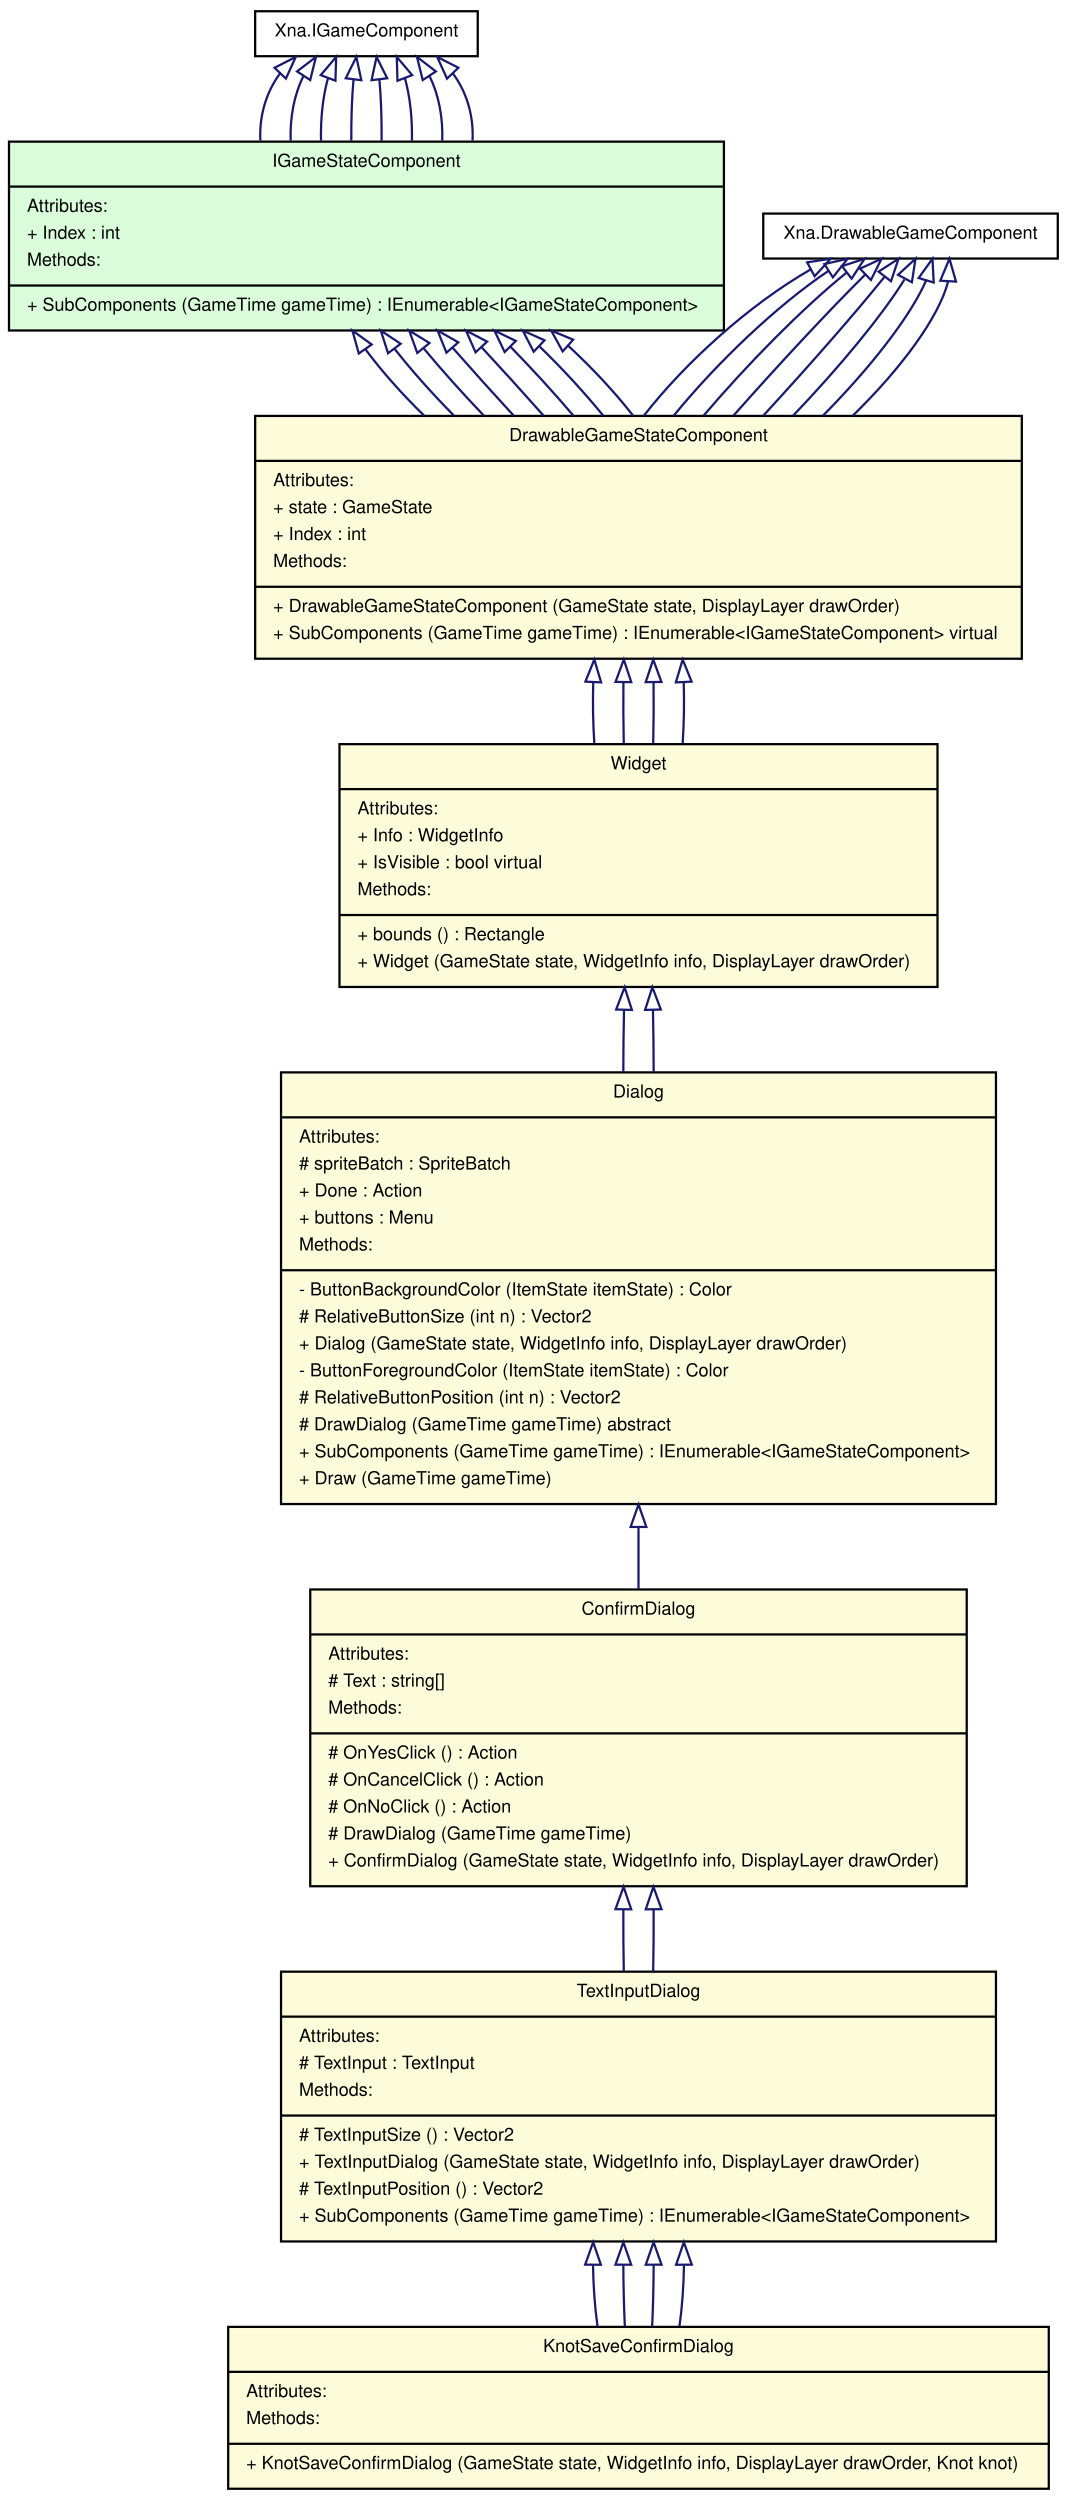
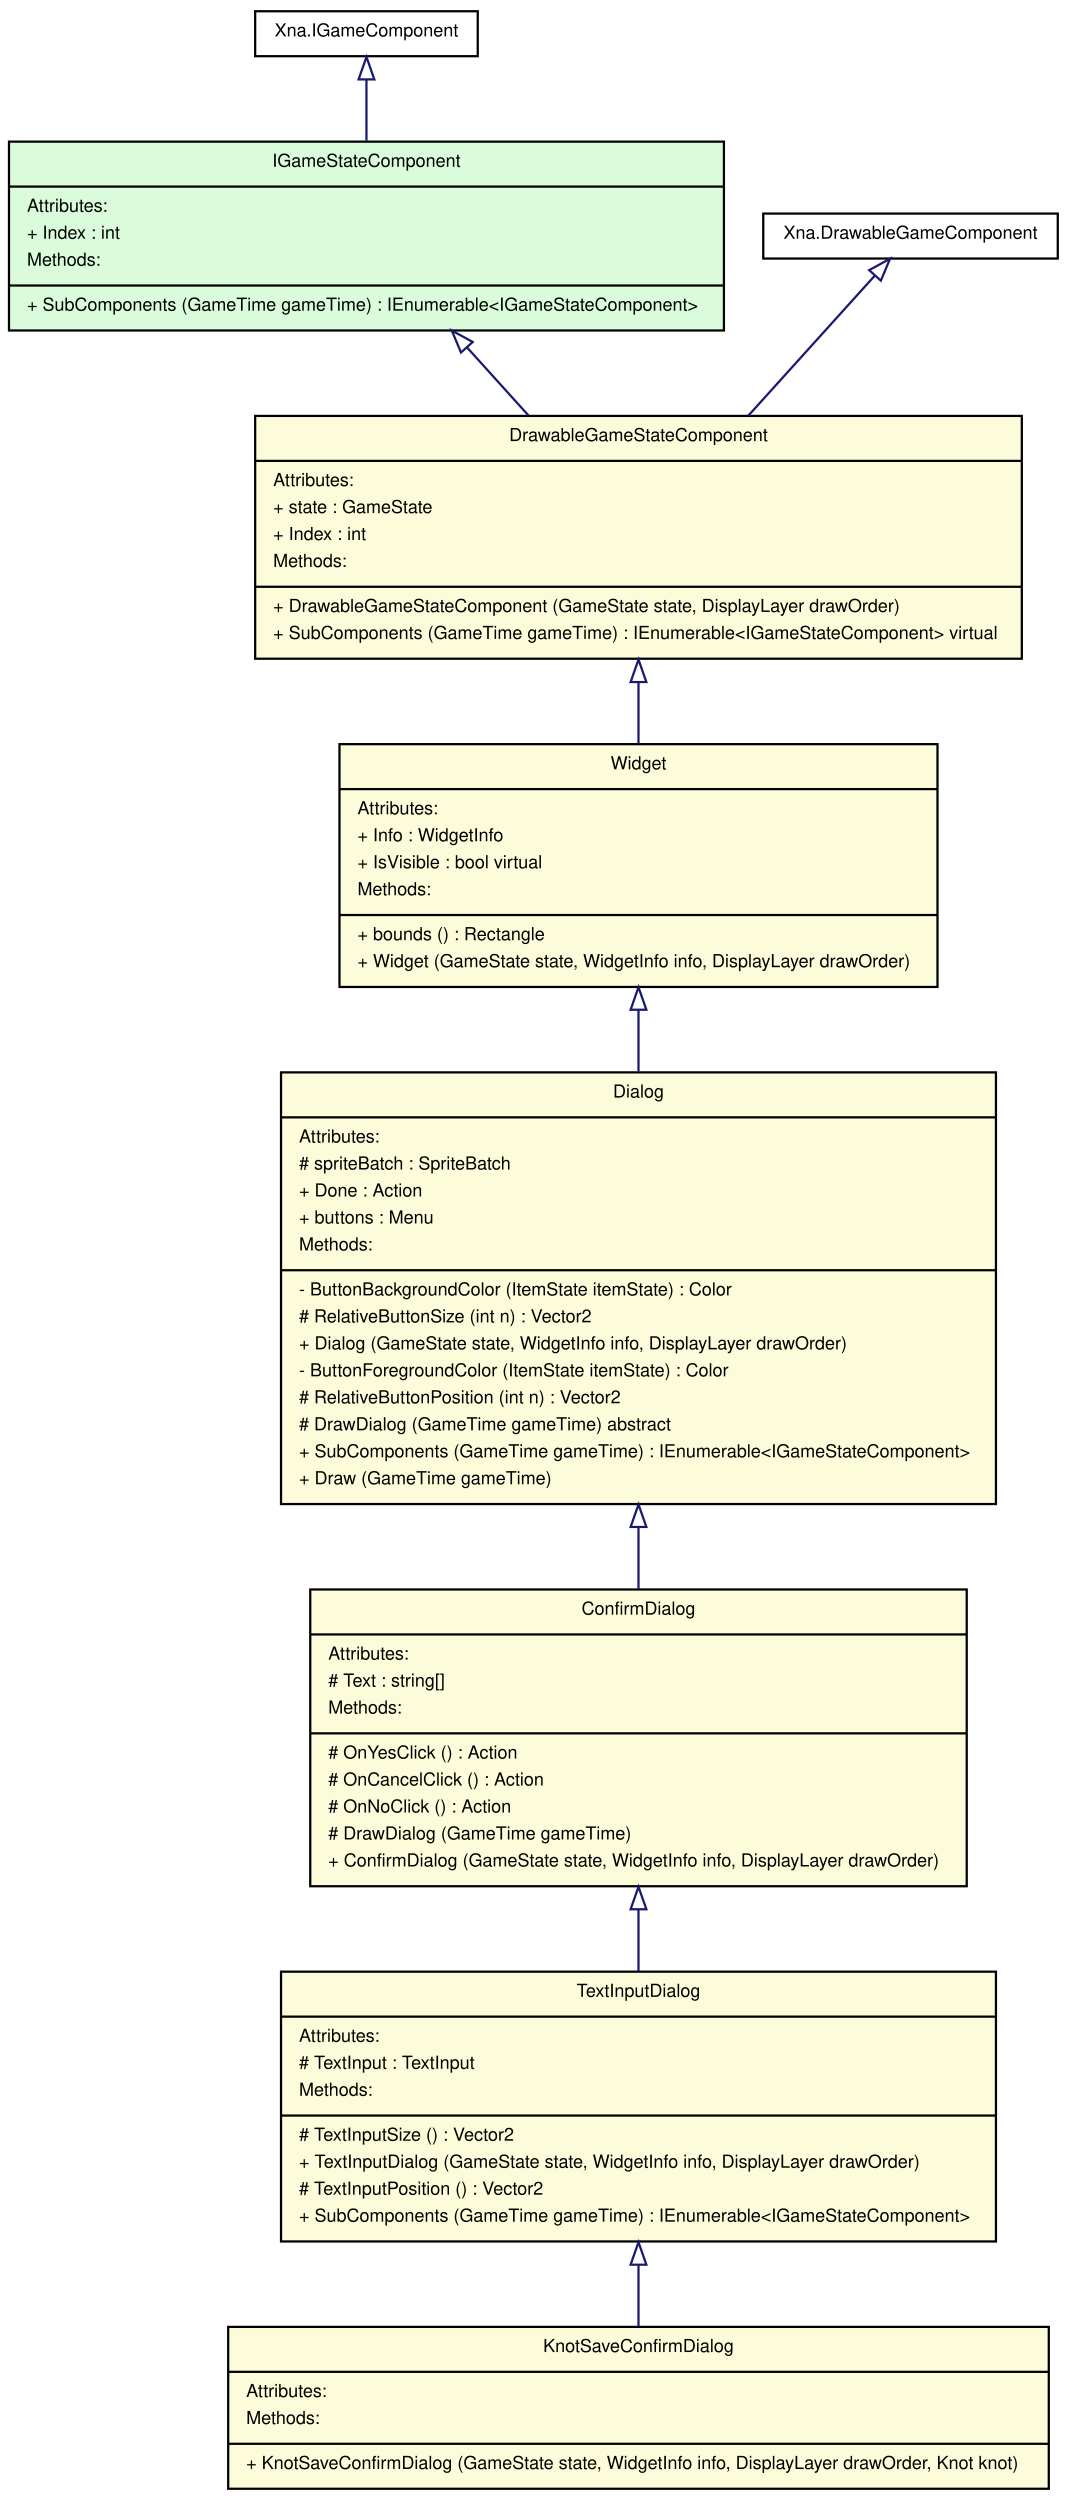
<svg xmlns="http://www.w3.org/2000/svg" width="474pt" height="1112pt" viewBox="0.00 0.00 474.00 1112.00">
  <g id="graph1" class="graph" transform="scale(1 1) rotate(0) translate(4 1108)">
    <polygon fill="white" stroke="white" points="-4,5 -4,-1108 471,-1108 471,5 -4,5" />
    <g id="node1" class="node">
      <polygon fill="#fcfcda" stroke="black" points="134,-269 134,-401 426,-401 426,-269 134,-269" />
      <text text-anchor="middle" x="280" y="-389.8" font-family="Helvetica,sans-Serif" font-size="8.00">ConfirmDialog</text>
      <polyline fill="none" stroke="black" points="134,-381 426,-381 " />
      <text text-anchor="start" x="142" y="-369.8" font-family="Helvetica,sans-Serif" font-size="8.00">Attributes:</text>
      <text text-anchor="start" x="142" y="-357.8" font-family="Helvetica,sans-Serif" font-size="8.00"># Text : string[]</text>
      <text text-anchor="start" x="142" y="-345.8" font-family="Helvetica,sans-Serif" font-size="8.00">Methods:</text>
      <polyline fill="none" stroke="black" points="134,-337 426,-337 " />
      <text text-anchor="start" x="142" y="-325.8" font-family="Helvetica,sans-Serif" font-size="8.00"># OnYesClick () : Action</text>
      <text text-anchor="start" x="142" y="-313.8" font-family="Helvetica,sans-Serif" font-size="8.00"># OnCancelClick () : Action</text>
      <text text-anchor="start" x="142" y="-301.8" font-family="Helvetica,sans-Serif" font-size="8.00"># OnNoClick () : Action</text>
      <text text-anchor="start" x="142" y="-289.8" font-family="Helvetica,sans-Serif" font-size="8.00"># DrawDialog (GameTime gameTime)</text>
      <text text-anchor="start" x="142" y="-277.8" font-family="Helvetica,sans-Serif" font-size="8.00">+ ConfirmDialog (GameState state, WidgetInfo info, DisplayLayer drawOrder)</text>
    </g>
    <g id="node6" class="node">
      <polygon fill="#fcfcda" stroke="black" points="121,-111 121,-231 439,-231 439,-111 121,-111" />
      <text text-anchor="middle" x="280" y="-219.8" font-family="Helvetica,sans-Serif" font-size="8.00">TextInputDialog</text>
      <polyline fill="none" stroke="black" points="121,-211 439,-211 " />
      <text text-anchor="start" x="129" y="-199.8" font-family="Helvetica,sans-Serif" font-size="8.00">Attributes:</text>
      <text text-anchor="start" x="129" y="-187.8" font-family="Helvetica,sans-Serif" font-size="8.00"># TextInput : TextInput</text>
      <text text-anchor="start" x="129" y="-175.8" font-family="Helvetica,sans-Serif" font-size="8.00">Methods:</text>
      <polyline fill="none" stroke="black" points="121,-167 439,-167 " />
      <text text-anchor="start" x="129" y="-155.8" font-family="Helvetica,sans-Serif" font-size="8.00"># TextInputSize () : Vector2</text>
      <text text-anchor="start" x="129" y="-143.8" font-family="Helvetica,sans-Serif" font-size="8.00">+ TextInputDialog (GameState state, WidgetInfo info, DisplayLayer drawOrder)</text>
      <text text-anchor="start" x="129" y="-131.8" font-family="Helvetica,sans-Serif" font-size="8.00"># TextInputPosition () : Vector2</text>
      <text text-anchor="start" x="129" y="-119.8" font-family="Helvetica,sans-Serif" font-size="8.00">+ SubComponents (GameTime gameTime) : IEnumerable&lt;IGameStateComponent&gt;</text>
    </g>
-     <g id="edge64" class="edge">
-       <path fill="none" stroke="midnightblue" d="M273.265,-258.766C273.217,-249.492 273.285,-240.119 273.468,-231.125" />
-       <polygon fill="none" stroke="midnightblue" points="269.765,-258.802 273.362,-268.768 276.765,-258.734 269.765,-258.802" />
-     </g>
-     <g id="edge70" class="edge">
-       <path fill="none" stroke="midnightblue" d="M286.735,-258.766C286.783,-249.492 286.715,-240.119 286.532,-231.125" />
-       <polygon fill="none" stroke="midnightblue" points="283.235,-258.734 286.638,-268.768 290.235,-258.802 283.235,-258.734" />
+     <g id="edge14" class="edge">
+       <path fill="none" stroke="midnightblue" d="M280,-258.766C280,-249.492 280,-240.119 280,-231.125" />
+       <polygon fill="none" stroke="midnightblue" points="276.5,-258.768 280,-268.768 283.5,-258.768 276.5,-258.768" />
    </g>
    <g id="node2" class="node">
      <polygon fill="#fcfcda" stroke="black" points="121,-439 121,-631 439,-631 439,-439 121,-439" />
      <text text-anchor="middle" x="280" y="-619.8" font-family="Helvetica,sans-Serif" font-size="8.00">Dialog</text>
      <polyline fill="none" stroke="black" points="121,-611 439,-611 " />
      <text text-anchor="start" x="129" y="-599.8" font-family="Helvetica,sans-Serif" font-size="8.00">Attributes:</text>
      <text text-anchor="start" x="129" y="-587.8" font-family="Helvetica,sans-Serif" font-size="8.00"># spriteBatch : SpriteBatch</text>
      <text text-anchor="start" x="129" y="-575.8" font-family="Helvetica,sans-Serif" font-size="8.00">+ Done : Action</text>
      <text text-anchor="start" x="129" y="-563.8" font-family="Helvetica,sans-Serif" font-size="8.00">+ buttons : Menu</text>
      <text text-anchor="start" x="129" y="-551.8" font-family="Helvetica,sans-Serif" font-size="8.00">Methods:</text>
      <polyline fill="none" stroke="black" points="121,-543 439,-543 " />
      <text text-anchor="start" x="129" y="-531.8" font-family="Helvetica,sans-Serif" font-size="8.00">- ButtonBackgroundColor (ItemState itemState) : Color</text>
      <text text-anchor="start" x="129" y="-519.8" font-family="Helvetica,sans-Serif" font-size="8.00"># RelativeButtonSize (int n) : Vector2</text>
      <text text-anchor="start" x="129" y="-507.8" font-family="Helvetica,sans-Serif" font-size="8.00">+ Dialog (GameState state, WidgetInfo info, DisplayLayer drawOrder)</text>
      <text text-anchor="start" x="129" y="-495.8" font-family="Helvetica,sans-Serif" font-size="8.00">- ButtonForegroundColor (ItemState itemState) : Color</text>
      <text text-anchor="start" x="129" y="-483.8" font-family="Helvetica,sans-Serif" font-size="8.00"># RelativeButtonPosition (int n) : Vector2</text>
      <text text-anchor="start" x="129" y="-471.8" font-family="Helvetica,sans-Serif" font-size="8.00"># DrawDialog (GameTime gameTime) abstract</text>
      <text text-anchor="start" x="129" y="-459.8" font-family="Helvetica,sans-Serif" font-size="8.00">+ SubComponents (GameTime gameTime) : IEnumerable&lt;IGameStateComponent&gt;</text>
      <text text-anchor="start" x="129" y="-447.8" font-family="Helvetica,sans-Serif" font-size="8.00">+ Draw (GameTime gameTime)</text>
    </g>
    <g id="edge2" class="edge">
      <path fill="none" stroke="midnightblue" d="M280,-428.678C280,-419.356 280,-410.107 280,-401.257" />
      <polygon fill="none" stroke="midnightblue" points="276.5,-428.808 280,-438.808 283.5,-428.808 276.5,-428.808" />
    </g>
    <g id="node3" class="node">
      <polygon fill="#fcfcda" stroke="black" points="147,-669 147,-777 413,-777 413,-669 147,-669" />
      <text text-anchor="middle" x="280" y="-765.8" font-family="Helvetica,sans-Serif" font-size="8.00">Widget</text>
      <polyline fill="none" stroke="black" points="147,-757 413,-757 " />
      <text text-anchor="start" x="155" y="-745.8" font-family="Helvetica,sans-Serif" font-size="8.00">Attributes:</text>
      <text text-anchor="start" x="155" y="-733.8" font-family="Helvetica,sans-Serif" font-size="8.00">+ Info : WidgetInfo</text>
      <text text-anchor="start" x="155" y="-721.8" font-family="Helvetica,sans-Serif" font-size="8.00">+ IsVisible : bool virtual</text>
      <text text-anchor="start" x="155" y="-709.8" font-family="Helvetica,sans-Serif" font-size="8.00">Methods:</text>
      <polyline fill="none" stroke="black" points="147,-701 413,-701 " />
      <text text-anchor="start" x="155" y="-689.8" font-family="Helvetica,sans-Serif" font-size="8.00">+ bounds () : Rectangle</text>
      <text text-anchor="start" x="155" y="-677.8" font-family="Helvetica,sans-Serif" font-size="8.00">+ Widget (GameState state, WidgetInfo info, DisplayLayer drawOrder)</text>
    </g>
    <g id="edge4" class="edge">
-       <path fill="none" stroke="midnightblue" d="M273.558,-658.675C273.368,-649.815 273.266,-640.562 273.252,-631.28" />
-       <polygon fill="none" stroke="midnightblue" points="270.065,-658.969 273.822,-668.875 277.062,-658.788 270.065,-658.969" />
-     </g>
-     <g id="edge34" class="edge">
-       <path fill="none" stroke="midnightblue" d="M286.442,-658.675C286.632,-649.815 286.734,-640.562 286.748,-631.28" />
-       <polygon fill="none" stroke="midnightblue" points="282.938,-658.788 286.178,-668.875 289.935,-658.969 282.938,-658.788" />
+       <path fill="none" stroke="midnightblue" d="M280,-658.675C280,-649.815 280,-640.562 280,-631.28" />
+       <polygon fill="none" stroke="midnightblue" points="276.5,-658.875 280,-668.875 283.5,-658.875 276.5,-658.875" />
    </g>
    <g id="node4" class="node">
      <polygon fill="#fcfcda" stroke="black" points="109.5,-815 109.5,-923 450.5,-923 450.5,-815 109.5,-815" />
      <text text-anchor="middle" x="280" y="-911.8" font-family="Helvetica,sans-Serif" font-size="8.00">DrawableGameStateComponent</text>
      <polyline fill="none" stroke="black" points="109.5,-903 450.5,-903 " />
      <text text-anchor="start" x="117.5" y="-891.8" font-family="Helvetica,sans-Serif" font-size="8.00">Attributes:</text>
      <text text-anchor="start" x="117.5" y="-879.8" font-family="Helvetica,sans-Serif" font-size="8.00">+ state : GameState</text>
      <text text-anchor="start" x="117.5" y="-867.8" font-family="Helvetica,sans-Serif" font-size="8.00">+ Index : int</text>
      <text text-anchor="start" x="117.5" y="-855.8" font-family="Helvetica,sans-Serif" font-size="8.00">Methods:</text>
      <polyline fill="none" stroke="black" points="109.5,-847 450.5,-847 " />
      <text text-anchor="start" x="117.5" y="-835.8" font-family="Helvetica,sans-Serif" font-size="8.00">+ DrawableGameStateComponent (GameState state, DisplayLayer drawOrder)</text>
      <text text-anchor="start" x="117.5" y="-823.8" font-family="Helvetica,sans-Serif" font-size="8.00">+ SubComponents (GameTime gameTime) : IEnumerable&lt;IGameStateComponent&gt; virtual</text>
    </g>
-     <g id="edge36" class="edge">
-       <path fill="none" stroke="midnightblue" d="M259.873,-804.523C259.611,-795.474 259.768,-786.248 260.345,-777.41" />
-       <polygon fill="none" stroke="midnightblue" points="256.383,-804.81 260.348,-814.635 263.375,-804.482 256.383,-804.81" />
-     </g>
    <g id="edge6" class="edge">
-       <path fill="none" stroke="midnightblue" d="M273.291,-804.523C273.204,-795.474 273.256,-786.248 273.448,-777.41" />
-       <polygon fill="none" stroke="midnightblue" points="269.793,-804.691 273.449,-814.635 276.792,-804.581 269.793,-804.691" />
-     </g>
-     <g id="edge50" class="edge">
-       <path fill="none" stroke="midnightblue" d="M300.127,-804.523C300.389,-795.474 300.232,-786.248 299.655,-777.41" />
-       <polygon fill="none" stroke="midnightblue" points="296.625,-804.482 299.652,-814.635 303.617,-804.81 296.625,-804.482" />
-     </g>
-     <g id="edge20" class="edge">
-       <path fill="none" stroke="midnightblue" d="M286.709,-804.523C286.796,-795.474 286.744,-786.248 286.552,-777.41" />
-       <polygon fill="none" stroke="midnightblue" points="283.208,-804.581 286.551,-814.635 290.207,-804.691 283.208,-804.581" />
+       <path fill="none" stroke="midnightblue" d="M280,-804.523C280,-795.474 280,-786.248 280,-777.41" />
+       <polygon fill="none" stroke="midnightblue" points="276.5,-804.635 280,-814.635 283.5,-804.635 276.5,-804.635" />
    </g>
    <g id="node5" class="node">
      <polygon fill="#dafcda" stroke="black" points="0,-961 0,-1045 318,-1045 318,-961 0,-961" />
      <text text-anchor="middle" x="159" y="-1033.8" font-family="Helvetica,sans-Serif" font-size="8.00">IGameStateComponent</text>
      <polyline fill="none" stroke="black" points="0,-1025 318,-1025 " />
      <text text-anchor="start" x="8" y="-1013.8" font-family="Helvetica,sans-Serif" font-size="8.00">Attributes:</text>
      <text text-anchor="start" x="8" y="-1001.8" font-family="Helvetica,sans-Serif" font-size="8.00">+ Index : int</text>
      <text text-anchor="start" x="8" y="-989.8" font-family="Helvetica,sans-Serif" font-size="8.00">Methods:</text>
      <polyline fill="none" stroke="black" points="0,-981 318,-981 " />
      <text text-anchor="start" x="8" y="-969.8" font-family="Helvetica,sans-Serif" font-size="8.00">+ SubComponents (GameTime gameTime) : IEnumerable&lt;IGameStateComponent&gt;</text>
    </g>
-     <g id="edge24" class="edge">
-       <path fill="none" stroke="midnightblue" d="M158.528,-952.661C165.659,-943.04 174.607,-932.929 184.591,-923.192" />
-       <polygon fill="none" stroke="midnightblue" points="155.586,-950.761 152.749,-960.969 161.333,-954.759 155.586,-950.761" />
-     </g>
-     <g id="edge30" class="edge">
-       <path fill="none" stroke="midnightblue" d="M197.382,-953.244C205.992,-943.448 215.283,-933.125 224.426,-923.192" />
-       <polygon fill="none" stroke="midnightblue" points="194.578,-951.134 190.638,-960.969 199.851,-955.737 194.578,-951.134" />
-     </g>
-     <g id="edge40" class="edge">
-       <path fill="none" stroke="midnightblue" d="M210.207,-953.535C219.371,-943.653 228.822,-933.224 237.705,-923.192" />
-       <polygon fill="none" stroke="midnightblue" points="207.532,-951.27 203.268,-960.969 212.65,-956.047 207.532,-951.27" />
-     </g>
-     <g id="edge46" class="edge">
-       <path fill="none" stroke="midnightblue" d="M223.003,-953.825C232.748,-943.857 242.368,-933.322 250.983,-923.192" />
-       <polygon fill="none" stroke="midnightblue" points="220.468,-951.411 215.898,-960.969 225.431,-956.347 220.468,-951.411" />
-     </g>
-     <g id="edge54" class="edge">
-       <path fill="none" stroke="midnightblue" d="M236.069,-953.825C246.31,-943.857 256,-933.322 264.261,-923.192" />
-       <polygon fill="none" stroke="midnightblue" points="233.38,-951.551 228.527,-960.969 238.194,-956.633 233.38,-951.551" />
-     </g>
-     <g id="edge60" class="edge">
-       <path fill="none" stroke="midnightblue" d="M248.822,-954.115C259.683,-944.062 269.557,-933.42 277.539,-923.192" />
-       <polygon fill="none" stroke="midnightblue" points="246.279,-951.695 241.157,-960.969 250.945,-956.913 246.279,-951.695" />
-     </g>
    <g id="edge10" class="edge">
-       <path fill="none" stroke="midnightblue" d="M171.421,-952.953C179.044,-943.244 188.128,-933.027 197.87,-923.192" />
-       <polygon fill="none" stroke="midnightblue" points="168.603,-950.877 165.379,-960.969 174.193,-955.09 168.603,-950.877" />
-     </g>
-     <g id="edge16" class="edge">
-       <path fill="none" stroke="midnightblue" d="M184.529,-952.953C192.61,-943.244 201.751,-933.027 211.148,-923.192" />
-       <polygon fill="none" stroke="midnightblue" points="181.604,-951.003 178.009,-960.969 187.034,-955.42 181.604,-951.003" />
+       <path fill="none" stroke="midnightblue" d="M203.666,-953.535C212.59,-943.653 222.007,-933.224 231.065,-923.192" />
+       <polygon fill="none" stroke="midnightblue" points="201.057,-951.202 196.953,-960.969 206.253,-955.893 201.057,-951.202" />
    </g>
    <g id="node7" class="node">
      <polygon fill="#fcfcda" stroke="black" points="97.5,-1 97.5,-73 462.5,-73 462.5,-1 97.5,-1" />
      <text text-anchor="middle" x="280" y="-61.8" font-family="Helvetica,sans-Serif" font-size="8.00">KnotSaveConfirmDialog</text>
      <polyline fill="none" stroke="black" points="97.5,-53 462.5,-53 " />
      <text text-anchor="start" x="105.5" y="-41.8" font-family="Helvetica,sans-Serif" font-size="8.00">Attributes:</text>
      <text text-anchor="start" x="105.5" y="-29.8" font-family="Helvetica,sans-Serif" font-size="8.00">Methods:</text>
      <polyline fill="none" stroke="black" points="97.5,-21 462.5,-21 " />
      <text text-anchor="start" x="105.5" y="-9.8" font-family="Helvetica,sans-Serif" font-size="8.00">+ KnotSaveConfirmDialog (GameState state, WidgetInfo info, DisplayLayer drawOrder, Knot knot)</text>
    </g>
-     <g id="edge66" class="edge">
-       <path fill="none" stroke="midnightblue" d="M259.775,-100.445C259.91,-91.028 260.579,-81.706 261.783,-73.224" />
-       <polygon fill="none" stroke="midnightblue" points="256.277,-100.686 259.839,-110.664 263.277,-100.642 256.277,-100.686" />
-     </g>
-     <g id="edge68" class="edge">
-       <path fill="none" stroke="midnightblue" d="M273.258,-100.445C273.303,-91.028 273.526,-81.706 273.928,-73.224" />
-       <polygon fill="none" stroke="midnightblue" points="269.759,-100.671 273.28,-110.664 276.759,-100.657 269.759,-100.671" />
-     </g>
-     <g id="edge72" class="edge">
-       <path fill="none" stroke="midnightblue" d="M286.742,-100.445C286.697,-91.028 286.474,-81.706 286.072,-73.224" />
-       <polygon fill="none" stroke="midnightblue" points="283.241,-100.657 286.72,-110.664 290.241,-100.671 283.241,-100.657" />
-     </g>
-     <g id="edge74" class="edge">
-       <path fill="none" stroke="midnightblue" d="M300.225,-100.445C300.09,-91.028 299.421,-81.706 298.217,-73.224" />
-       <polygon fill="none" stroke="midnightblue" points="296.723,-100.642 300.161,-110.664 303.723,-100.686 296.723,-100.642" />
+     <g id="edge16" class="edge">
+       <path fill="none" stroke="midnightblue" d="M280,-100.445C280,-91.028 280,-81.706 280,-73.224" />
+       <polygon fill="none" stroke="midnightblue" points="276.5,-100.664 280,-110.664 283.5,-100.664 276.5,-100.664" />
    </g>
    <g id="node8" class="node">
      <polygon fill="#ffffff" stroke="black" points="335.5,-993 335.5,-1013 466.5,-1013 466.5,-993 335.5,-993" />
      <text text-anchor="middle" x="401" y="-1001.8" font-family="Helvetica,sans-Serif" font-size="8.00">Xna.DrawableGameComponent</text>
    </g>
-     <g id="edge22" class="edge">
-       <path fill="none" stroke="midnightblue" d="M356.639,-988.193C329.218,-972.47 300.776,-946.684 282.397,-923.111" />
-       <polygon fill="none" stroke="midnightblue" points="355.023,-991.297 365.492,-992.928 358.325,-985.125 355.023,-991.297" />
-     </g>
-     <g id="edge28" class="edge">
-       <path fill="none" stroke="midnightblue" d="M380.851,-985.879C364.835,-970.019 342.101,-945.562 322.223,-923.111" />
-       <polygon fill="none" stroke="midnightblue" points="378.513,-988.487 388.132,-992.928 383.382,-983.458 378.513,-988.487" />
-     </g>
-     <g id="edge38" class="edge">
-       <path fill="none" stroke="midnightblue" d="M389.532,-985.006C376.823,-969.13 355.791,-945.153 335.499,-923.111" />
-       <polygon fill="none" stroke="midnightblue" points="386.783,-987.173 395.679,-992.928 392.314,-982.882 386.783,-987.173" />
-     </g>
-     <g id="edge44" class="edge">
-       <path fill="none" stroke="midnightblue" d="M398.282,-983.664C388.537,-967.8 369.258,-944.541 348.774,-923.111" />
-       <polygon fill="none" stroke="midnightblue" points="395.429,-985.754 403.226,-992.928 401.605,-982.458 395.429,-985.754" />
-     </g>
-     <g id="edge52" class="edge">
-       <path fill="none" stroke="midnightblue" d="M407.915,-983.209C401.072,-967.357 383.086,-944.337 362.05,-923.111" />
-       <polygon fill="none" stroke="midnightblue" points="404.594,-984.322 410.772,-992.928 411.309,-982.347 404.594,-984.322" />
-     </g>
-     <g id="edge58" class="edge">
-       <path fill="none" stroke="midnightblue" d="M417.714,-982.75C413.65,-966.914 396.9,-944.133 375.325,-923.111" />
-       <polygon fill="none" stroke="midnightblue" points="414.232,-983.153 418.319,-992.928 421.22,-982.738 414.232,-983.153" />
-     </g>
    <g id="edge8" class="edge">
-       <path fill="none" stroke="midnightblue" d="M364.57,-987.575C341.152,-971.8 314.633,-946.378 295.672,-923.111" />
-       <polygon fill="none" stroke="midnightblue" points="362.716,-990.543 373.038,-992.928 366.456,-984.626 362.716,-990.543" />
-     </g>
-     <g id="edge14" class="edge">
-       <path fill="none" stroke="midnightblue" d="M372.526,-986.736C352.943,-970.909 328.381,-945.97 308.948,-923.111" />
-       <polygon fill="none" stroke="midnightblue" points="370.523,-989.61 380.585,-992.928 374.788,-984.06 370.523,-989.61" />
+       <path fill="none" stroke="midnightblue" d="M385.148,-985.445C370.817,-969.574 348.95,-945.357 328.861,-923.111" />
+       <polygon fill="none" stroke="midnightblue" points="382.606,-987.852 391.905,-992.928 387.801,-983.161 382.606,-987.852" />
    </g>
    <g id="node9" class="node">
      <polygon fill="#ffffff" stroke="black" points="109.5,-1083 109.5,-1103 208.5,-1103 208.5,-1083 109.5,-1083" />
      <text text-anchor="middle" x="159" y="-1091.8" font-family="Helvetica,sans-Serif" font-size="8.00">Xna.IGameComponent</text>
    </g>
-     <g id="edge26" class="edge">
-       <path fill="none" stroke="midnightblue" d="M120.635,-1075.44C114.188,-1066.81 111.25,-1056.02 111.819,-1045.41" />
-       <polygon fill="none" stroke="midnightblue" points="118.107,-1077.86 127.542,-1082.68 123.172,-1073.02 118.107,-1077.86" />
-     </g>
-     <g id="edge32" class="edge">
-       <path fill="none" stroke="midnightblue" d="M153.253,-1072.73C152.518,-1064.61 152.187,-1054.94 152.26,-1045.41" />
-       <polygon fill="none" stroke="midnightblue" points="149.783,-1073.19 154.506,-1082.68 156.728,-1072.32 149.783,-1073.19" />
-     </g>
-     <g id="edge42" class="edge">
-       <path fill="none" stroke="midnightblue" d="M164.747,-1072.73C165.482,-1064.61 165.813,-1054.94 165.74,-1045.41" />
-       <polygon fill="none" stroke="midnightblue" points="161.272,-1072.32 163.494,-1082.68 168.217,-1073.19 161.272,-1072.32" />
-     </g>
-     <g id="edge48" class="edge">
-       <path fill="none" stroke="midnightblue" d="M176.089,-1073.28C178.401,-1065.05 179.445,-1055.15 179.22,-1045.41" />
-       <polygon fill="none" stroke="midnightblue" points="172.799,-1072.09 172.482,-1082.68 179.334,-1074.59 172.799,-1072.09" />
-     </g>
-     <g id="edge56" class="edge">
-       <path fill="none" stroke="midnightblue" d="M187.089,-1074.1C191.216,-1065.71 193.087,-1055.48 192.7,-1045.41" />
-       <polygon fill="none" stroke="midnightblue" points="184.023,-1072.39 181.47,-1082.68 189.878,-1076.23 184.023,-1072.39" />
-     </g>
-     <g id="edge62" class="edge">
-       <path fill="none" stroke="midnightblue" d="M197.365,-1075.44C203.812,-1066.81 206.75,-1056.02 206.181,-1045.41" />
-       <polygon fill="none" stroke="midnightblue" points="194.828,-1073.02 190.458,-1082.68 199.893,-1077.86 194.828,-1073.02" />
-     </g>
    <g id="edge12" class="edge">
-       <path fill="none" stroke="midnightblue" d="M130.911,-1074.1C126.784,-1065.71 124.913,-1055.48 125.3,-1045.41" />
-       <polygon fill="none" stroke="midnightblue" points="128.122,-1076.23 136.53,-1082.68 133.977,-1072.39 128.122,-1076.23" />
-     </g>
-     <g id="edge18" class="edge">
-       <path fill="none" stroke="midnightblue" d="M141.911,-1073.28C139.599,-1065.05 138.555,-1055.15 138.78,-1045.41" />
-       <polygon fill="none" stroke="midnightblue" points="138.666,-1074.59 145.518,-1082.68 145.201,-1072.09 138.666,-1074.59" />
+       <path fill="none" stroke="midnightblue" d="M159,-1072.45C159,-1064.39 159,-1054.83 159,-1045.41" />
+       <polygon fill="none" stroke="midnightblue" points="155.5,-1072.68 159,-1082.68 162.5,-1072.68 155.5,-1072.68" />
    </g>
  </g>
</svg>
